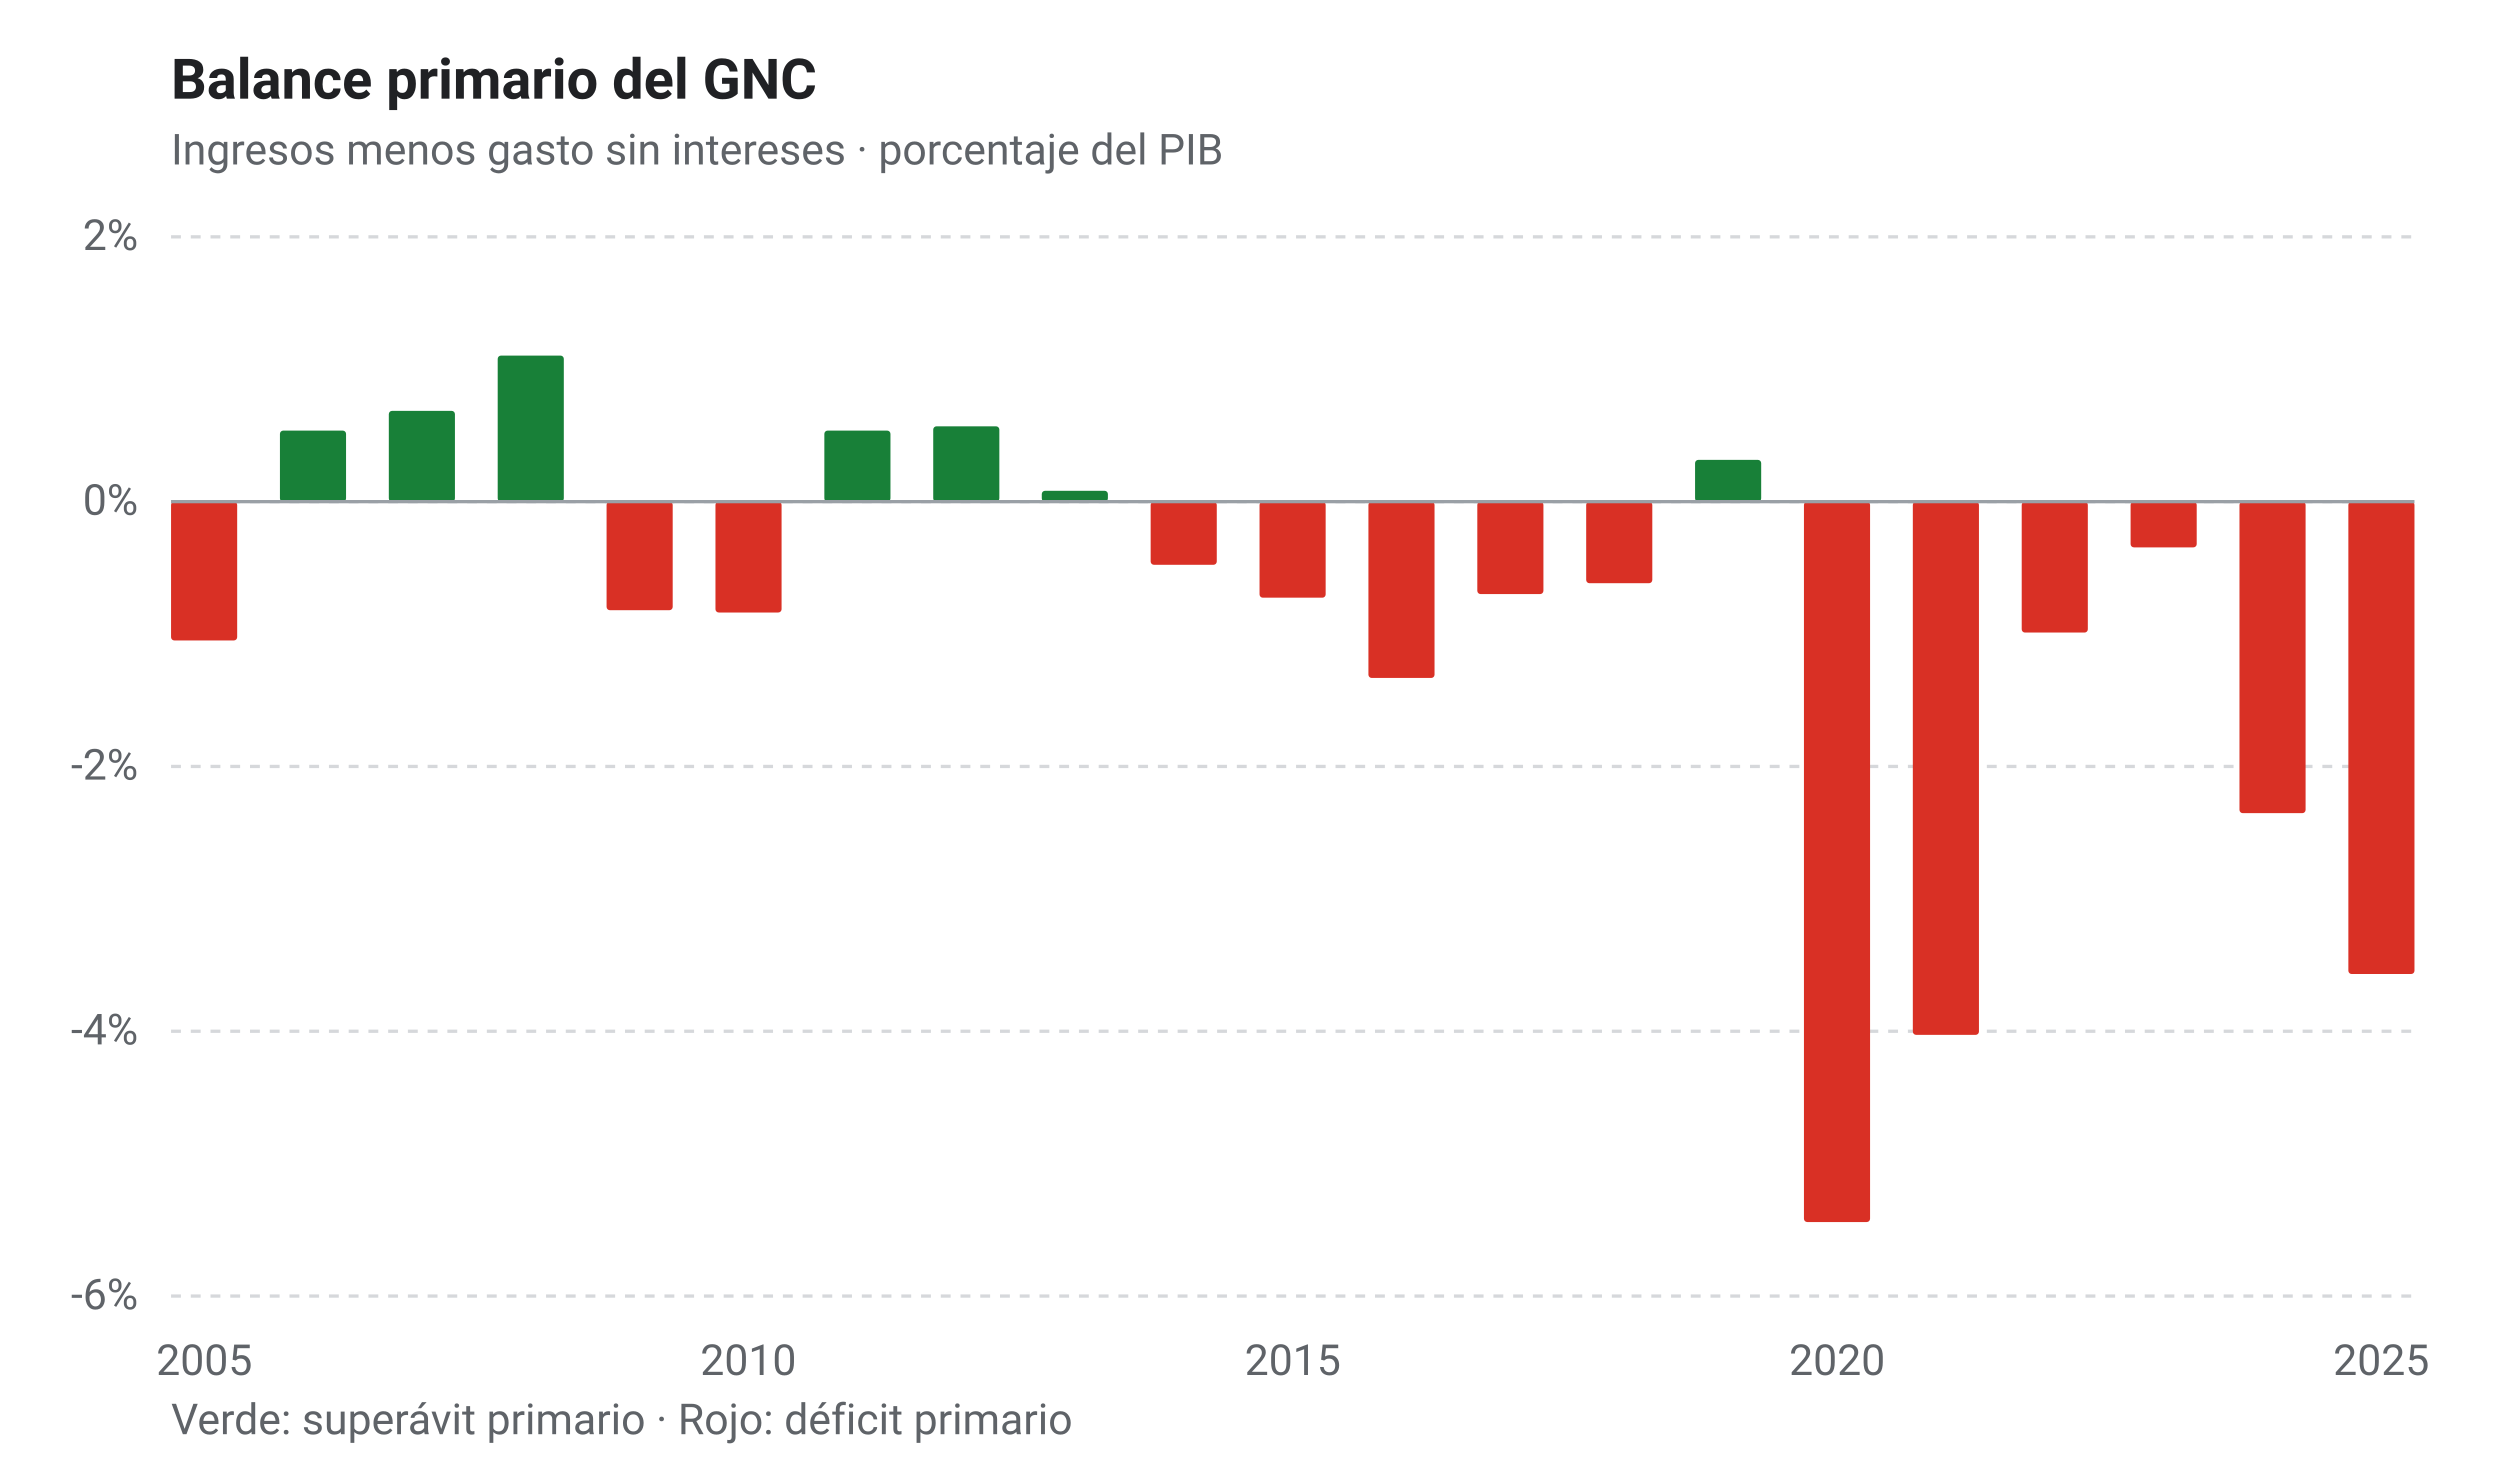
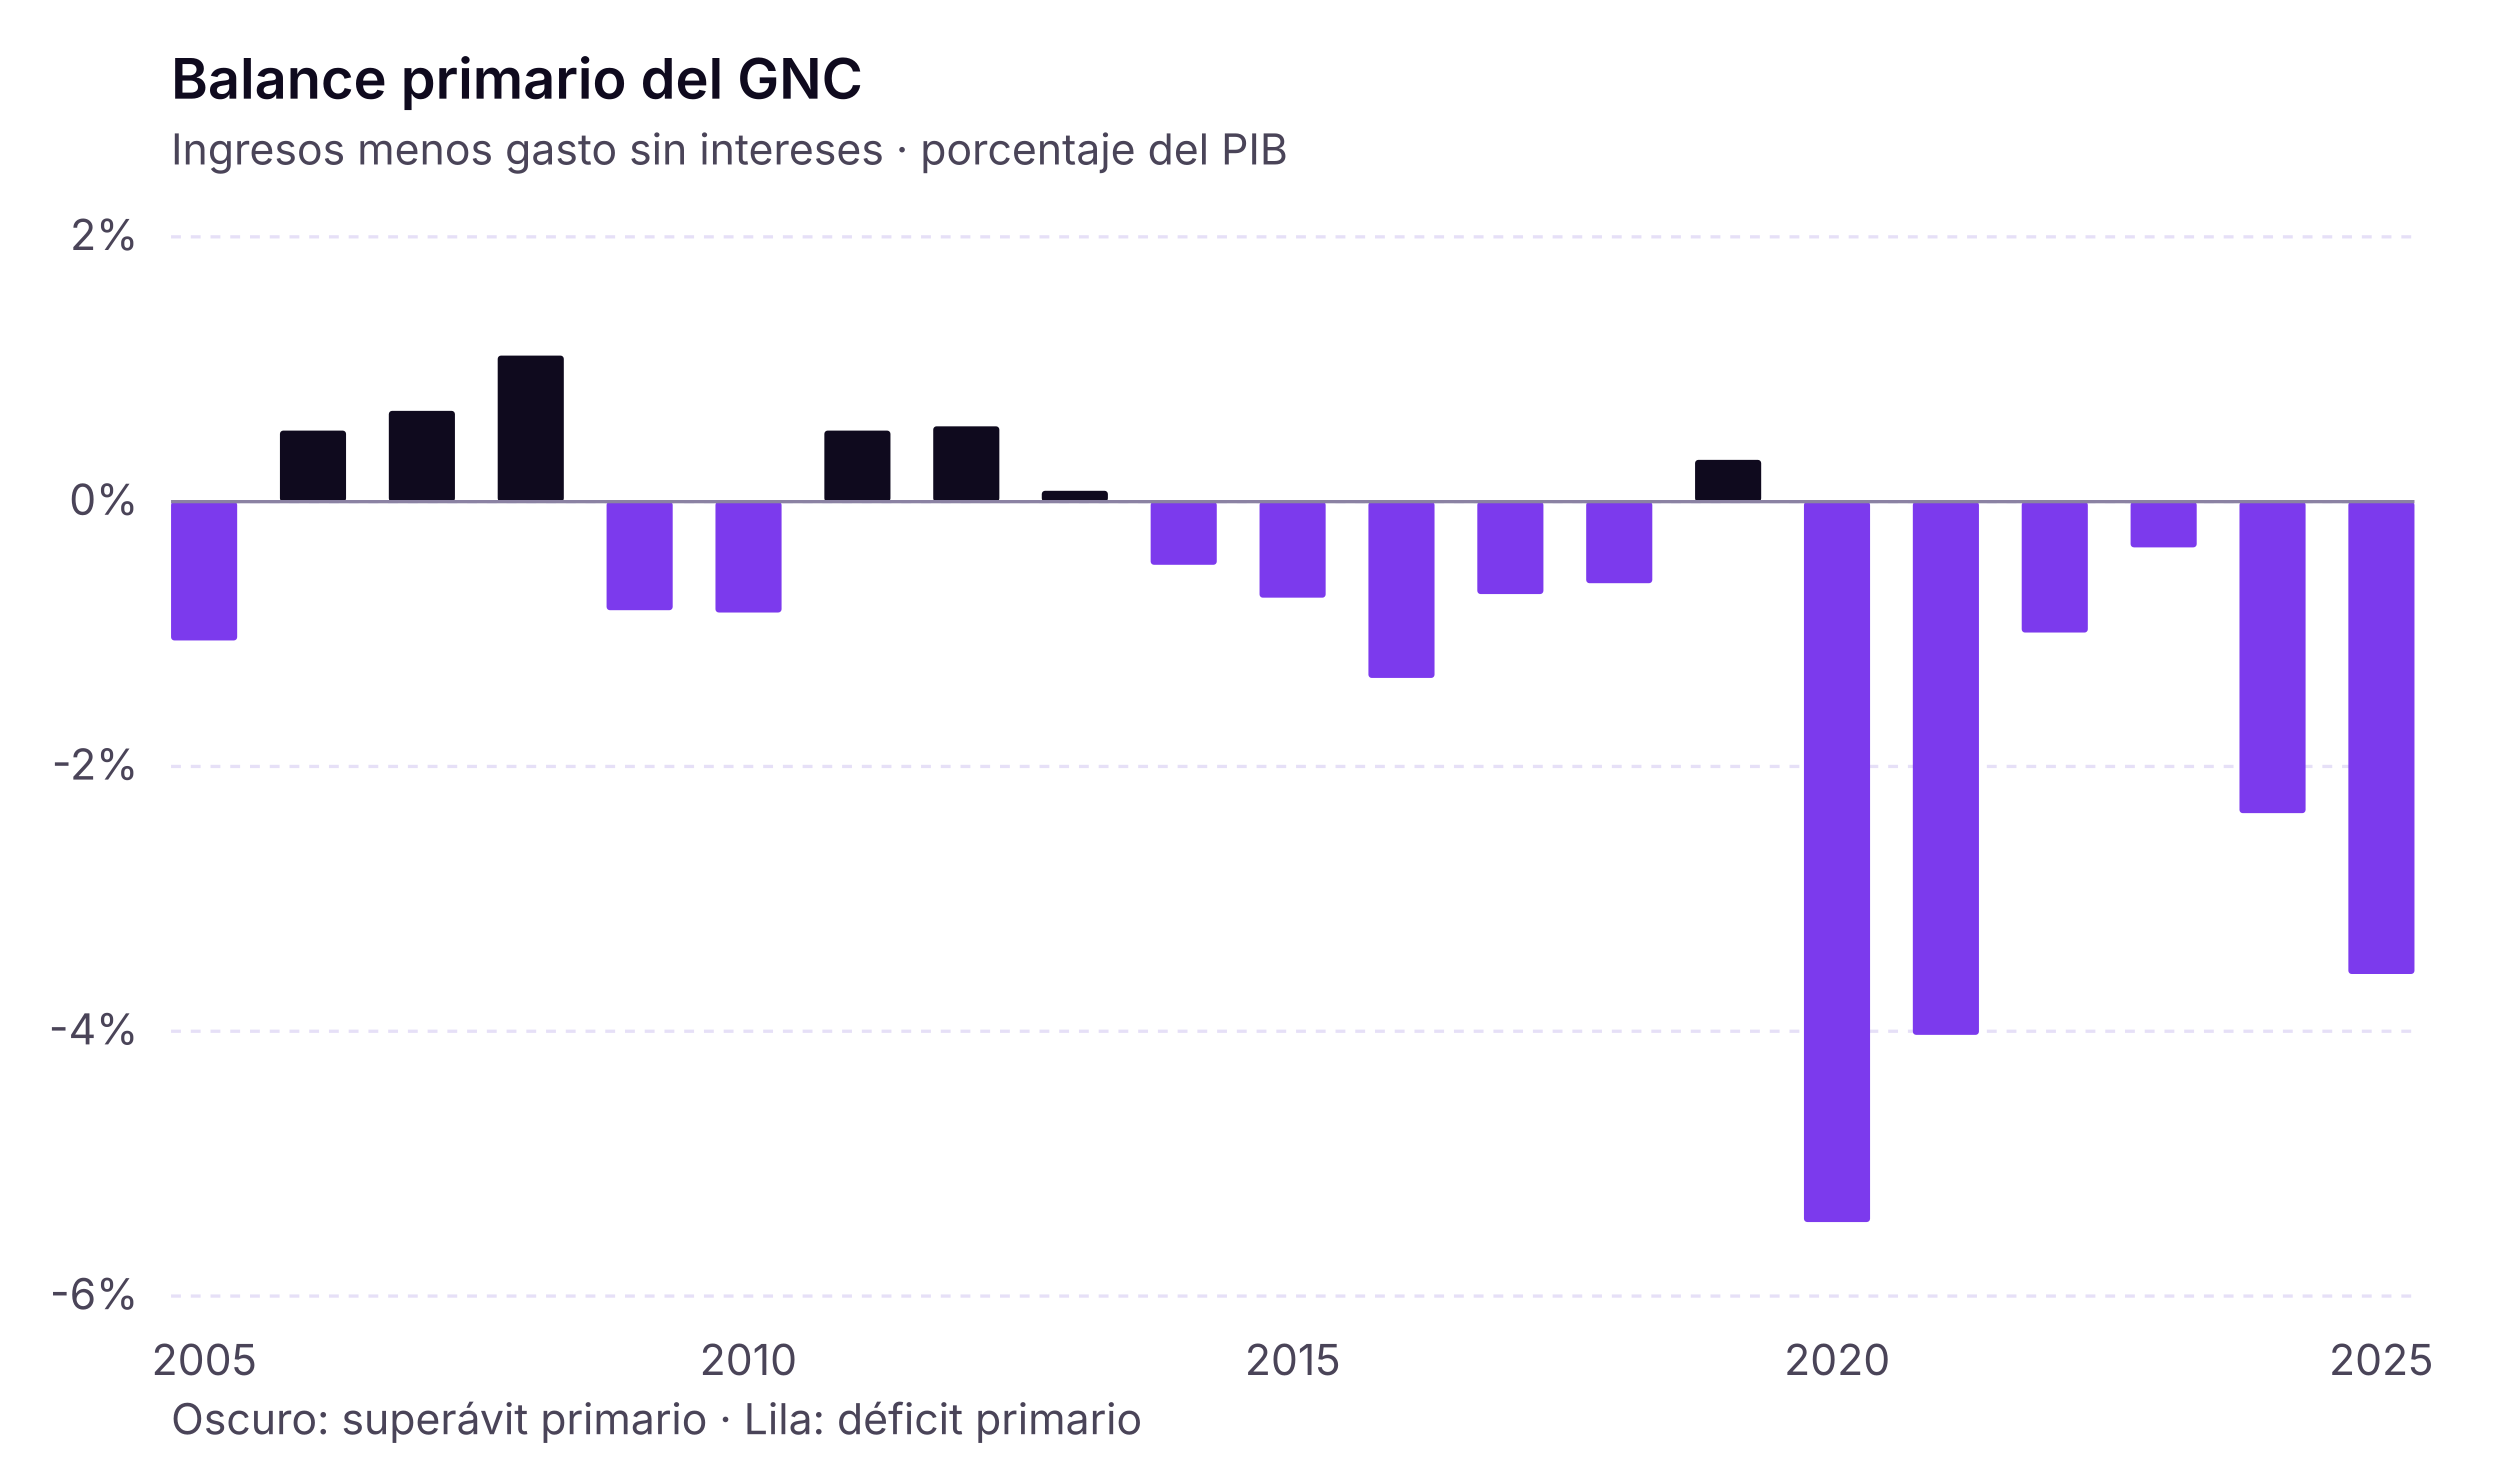
<svg xmlns="http://www.w3.org/2000/svg" viewBox="0 0 760 450" role="img" aria-label="Balance primario del GNC como porcentaje del PIB, 2005 a 2025">
  <style>
-     .lienzo { fill: none; }
-     .eje    { stroke: #9aa0a6; stroke-width: 1; }
-     .guia   { stroke: #d6d8db; stroke-width: 1; stroke-dasharray: 3 3; }
-     .rotulo { fill: #5f6368; font: 13px -apple-system, system-ui, Segoe UI, Roboto, sans-serif; }
-     .titulo { fill: #202124; font: 600 17px -apple-system, system-ui, Segoe UI, Roboto, sans-serif; }
-     .sub    { fill: #5f6368; font: 13px -apple-system, system-ui, Segoe UI, Roboto, sans-serif; }
-     .serieA { stroke: #1a73e8; stroke-width: 2.5; fill: none;
+     .eje    { stroke: #8B82A3; stroke-width: 1; }
+     .guia   { stroke: #E6E0F7; stroke-width: 1; stroke-dasharray: 3 3; }
+     .rotulo { fill: #4A4458; font: 13px Inter, 'Segoe UI', system-ui, sans-serif; }
+     .titulo { fill: #0F0A1E; font: 600 17px Inter, 'Segoe UI', system-ui, sans-serif; }
+     .sub    { fill: #4A4458; font: 13px Inter, 'Segoe UI', system-ui, sans-serif; }
+     .serieA { stroke: #7C3AED; stroke-width: 2.8; fill: none;
              stroke-linejoin: round; stroke-linecap: round; }
-     .serieB { stroke: #d93025; stroke-width: 2.5; fill: none;
+     .serieB { stroke: #0F0A1E; stroke-width: 2.4; fill: none;
              stroke-linejoin: round; stroke-linecap: round; }
-     .brecha { fill: #9aa0a6; opacity: 0.18; }
-     .barraN { fill: #d93025; }
-     .barraP { fill: #188038; }
-     .nomA   { fill: #1a73e8; font: 600 13px -apple-system, system-ui, Segoe UI, Roboto, sans-serif; }
-     .nomB   { fill: #d93025; font: 600 13px -apple-system, system-ui, Segoe UI, Roboto, sans-serif; }
-     @media (prefers-color-scheme: dark) {
-       .eje    { stroke: #6b7076; }
-       .guia   { stroke: #3c4043; }
-       .rotulo, .sub { fill: #9aa0a6; }
-       .titulo { fill: #e8eaed; }
-       .serieA { stroke: #8ab4f8; }
-       .serieB { stroke: #f28b82; }
-       .brecha { fill: #9aa0a6; opacity: 0.22; }
-       .barraN { fill: #f28b82; }
-       .barraP { fill: #81c995; }
-       .nomA   { fill: #8ab4f8; }
-       .nomB   { fill: #f28b82; }
-     }
+     .brecha { fill: #C4B5FD; opacity: 0.28; }
+     .barraN { fill: #7C3AED; }
+     .barraP { fill: #0F0A1E; }
+     .nomA   { fill: #6D28D9; font: 600 13px Inter, 'Segoe UI', system-ui, sans-serif; }
+     .nomB   { fill: #0F0A1E; font: 600 13px Inter, 'Segoe UI', system-ui, sans-serif; }
  </style>
  <text class="titulo" x="52" y="30">Balance primario del GNC</text>
  <text class="sub" x="52" y="50">Ingresos menos gasto sin intereses · porcentaje del PIB</text>
  <line class="guia" x1="52" y1="394.0" x2="734" y2="394.0" />
  <text class="rotulo" x="42" y="398.0" text-anchor="end">-6%</text>
  <line class="guia" x1="52" y1="313.5" x2="734" y2="313.5" />
  <text class="rotulo" x="42" y="317.5" text-anchor="end">-4%</text>
  <line class="guia" x1="52" y1="233.0" x2="734" y2="233.0" />
  <text class="rotulo" x="42" y="237.0" text-anchor="end">-2%</text>
  <line class="guia" x1="52" y1="152.5" x2="734" y2="152.5" />
  <text class="rotulo" x="42" y="156.5" text-anchor="end">0%</text>
  <line class="guia" x1="52" y1="72.0" x2="734" y2="72.0" />
  <text class="rotulo" x="42" y="76.0" text-anchor="end">2%</text>
  <rect class="barraN" x="52.0" y="152.5" width="20.1" height="42.2" rx="1" />
  <text class="rotulo" x="62.1" y="418" text-anchor="middle">2005</text>
  <rect class="barraP" x="85.1" y="130.9" width="20.1" height="21.6" rx="1" />
  <rect class="barraP" x="118.2" y="124.9" width="20.1" height="27.6" rx="1" />
  <rect class="barraP" x="151.3" y="108.1" width="20.1" height="44.4" rx="1" />
  <rect class="barraN" x="184.4" y="152.5" width="20.1" height="33.0" rx="1" />
  <rect class="barraN" x="217.5" y="152.5" width="20.1" height="33.7" rx="1" />
  <text class="rotulo" x="227.5" y="418" text-anchor="middle">2010</text>
  <rect class="barraP" x="250.6" y="130.9" width="20.1" height="21.6" rx="1" />
  <rect class="barraP" x="283.7" y="129.6" width="20.1" height="22.9" rx="1" />
  <rect class="barraP" x="316.7" y="149.2" width="20.1" height="3.3" rx="1" />
  <rect class="barraN" x="349.8" y="152.5" width="20.1" height="19.2" rx="1" />
  <rect class="barraN" x="382.9" y="152.5" width="20.1" height="29.2" rx="1" />
  <text class="rotulo" x="393.0" y="418" text-anchor="middle">2015</text>
  <rect class="barraN" x="416.0" y="152.5" width="20.1" height="53.6" rx="1" />
  <rect class="barraN" x="449.1" y="152.5" width="20.1" height="28.1" rx="1" />
  <rect class="barraN" x="482.2" y="152.5" width="20.1" height="24.8" rx="1" />
  <rect class="barraP" x="515.3" y="139.8" width="20.1" height="12.7" rx="1" />
  <rect class="barraN" x="548.4" y="152.5" width="20.1" height="219.0" rx="1" />
  <text class="rotulo" x="558.5" y="418" text-anchor="middle">2020</text>
  <rect class="barraN" x="581.5" y="152.5" width="20.1" height="162.1" rx="1" />
  <rect class="barraN" x="614.6" y="152.5" width="20.1" height="39.8" rx="1" />
  <rect class="barraN" x="647.7" y="152.5" width="20.1" height="13.9" rx="1" />
  <rect class="barraN" x="680.8" y="152.5" width="20.1" height="94.7" rx="1" />
  <rect class="barraN" x="713.9" y="152.5" width="20.1" height="143.6" rx="1" />
  <text class="rotulo" x="723.9" y="418" text-anchor="middle">2025</text>
  <line class="eje" x1="52" y1="152.5" x2="734" y2="152.5" />
-   <text class="rotulo" x="52" y="436">Verde: superávit primario · Rojo: déficit primario</text>
+   <text class="rotulo" x="52" y="436">Oscuro: superávit primario · Lila: déficit primario</text>
</svg>
